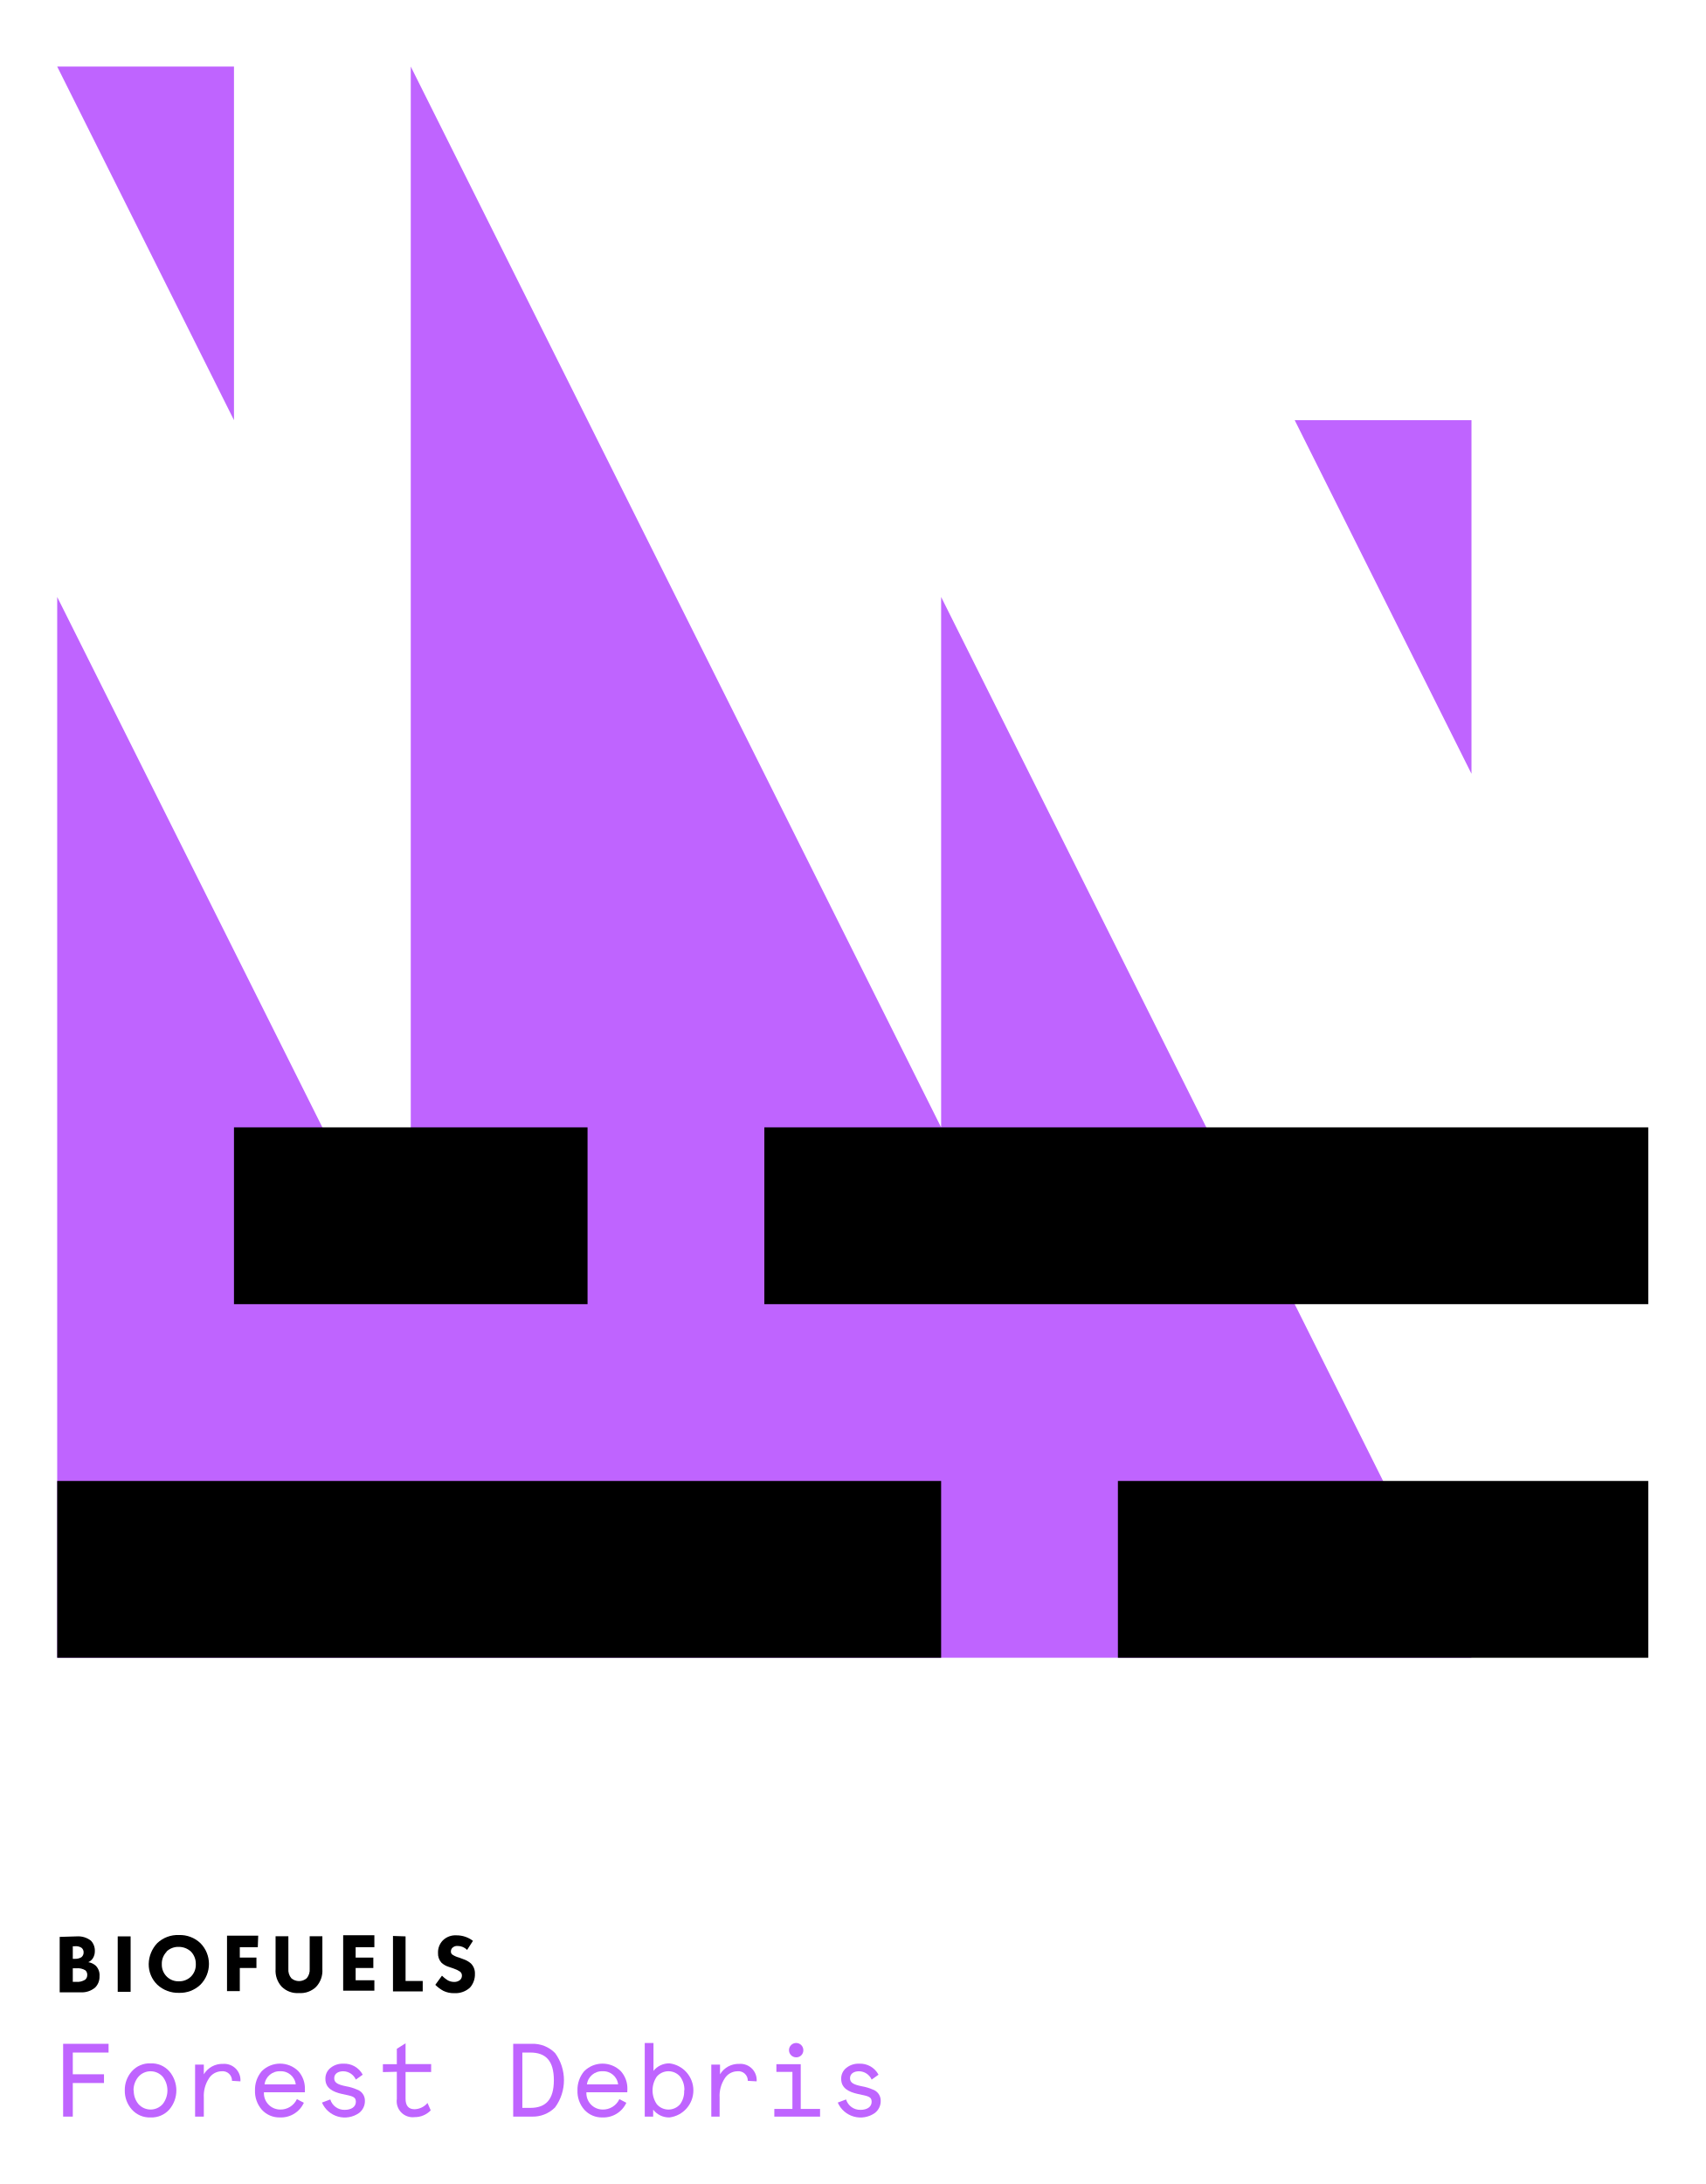
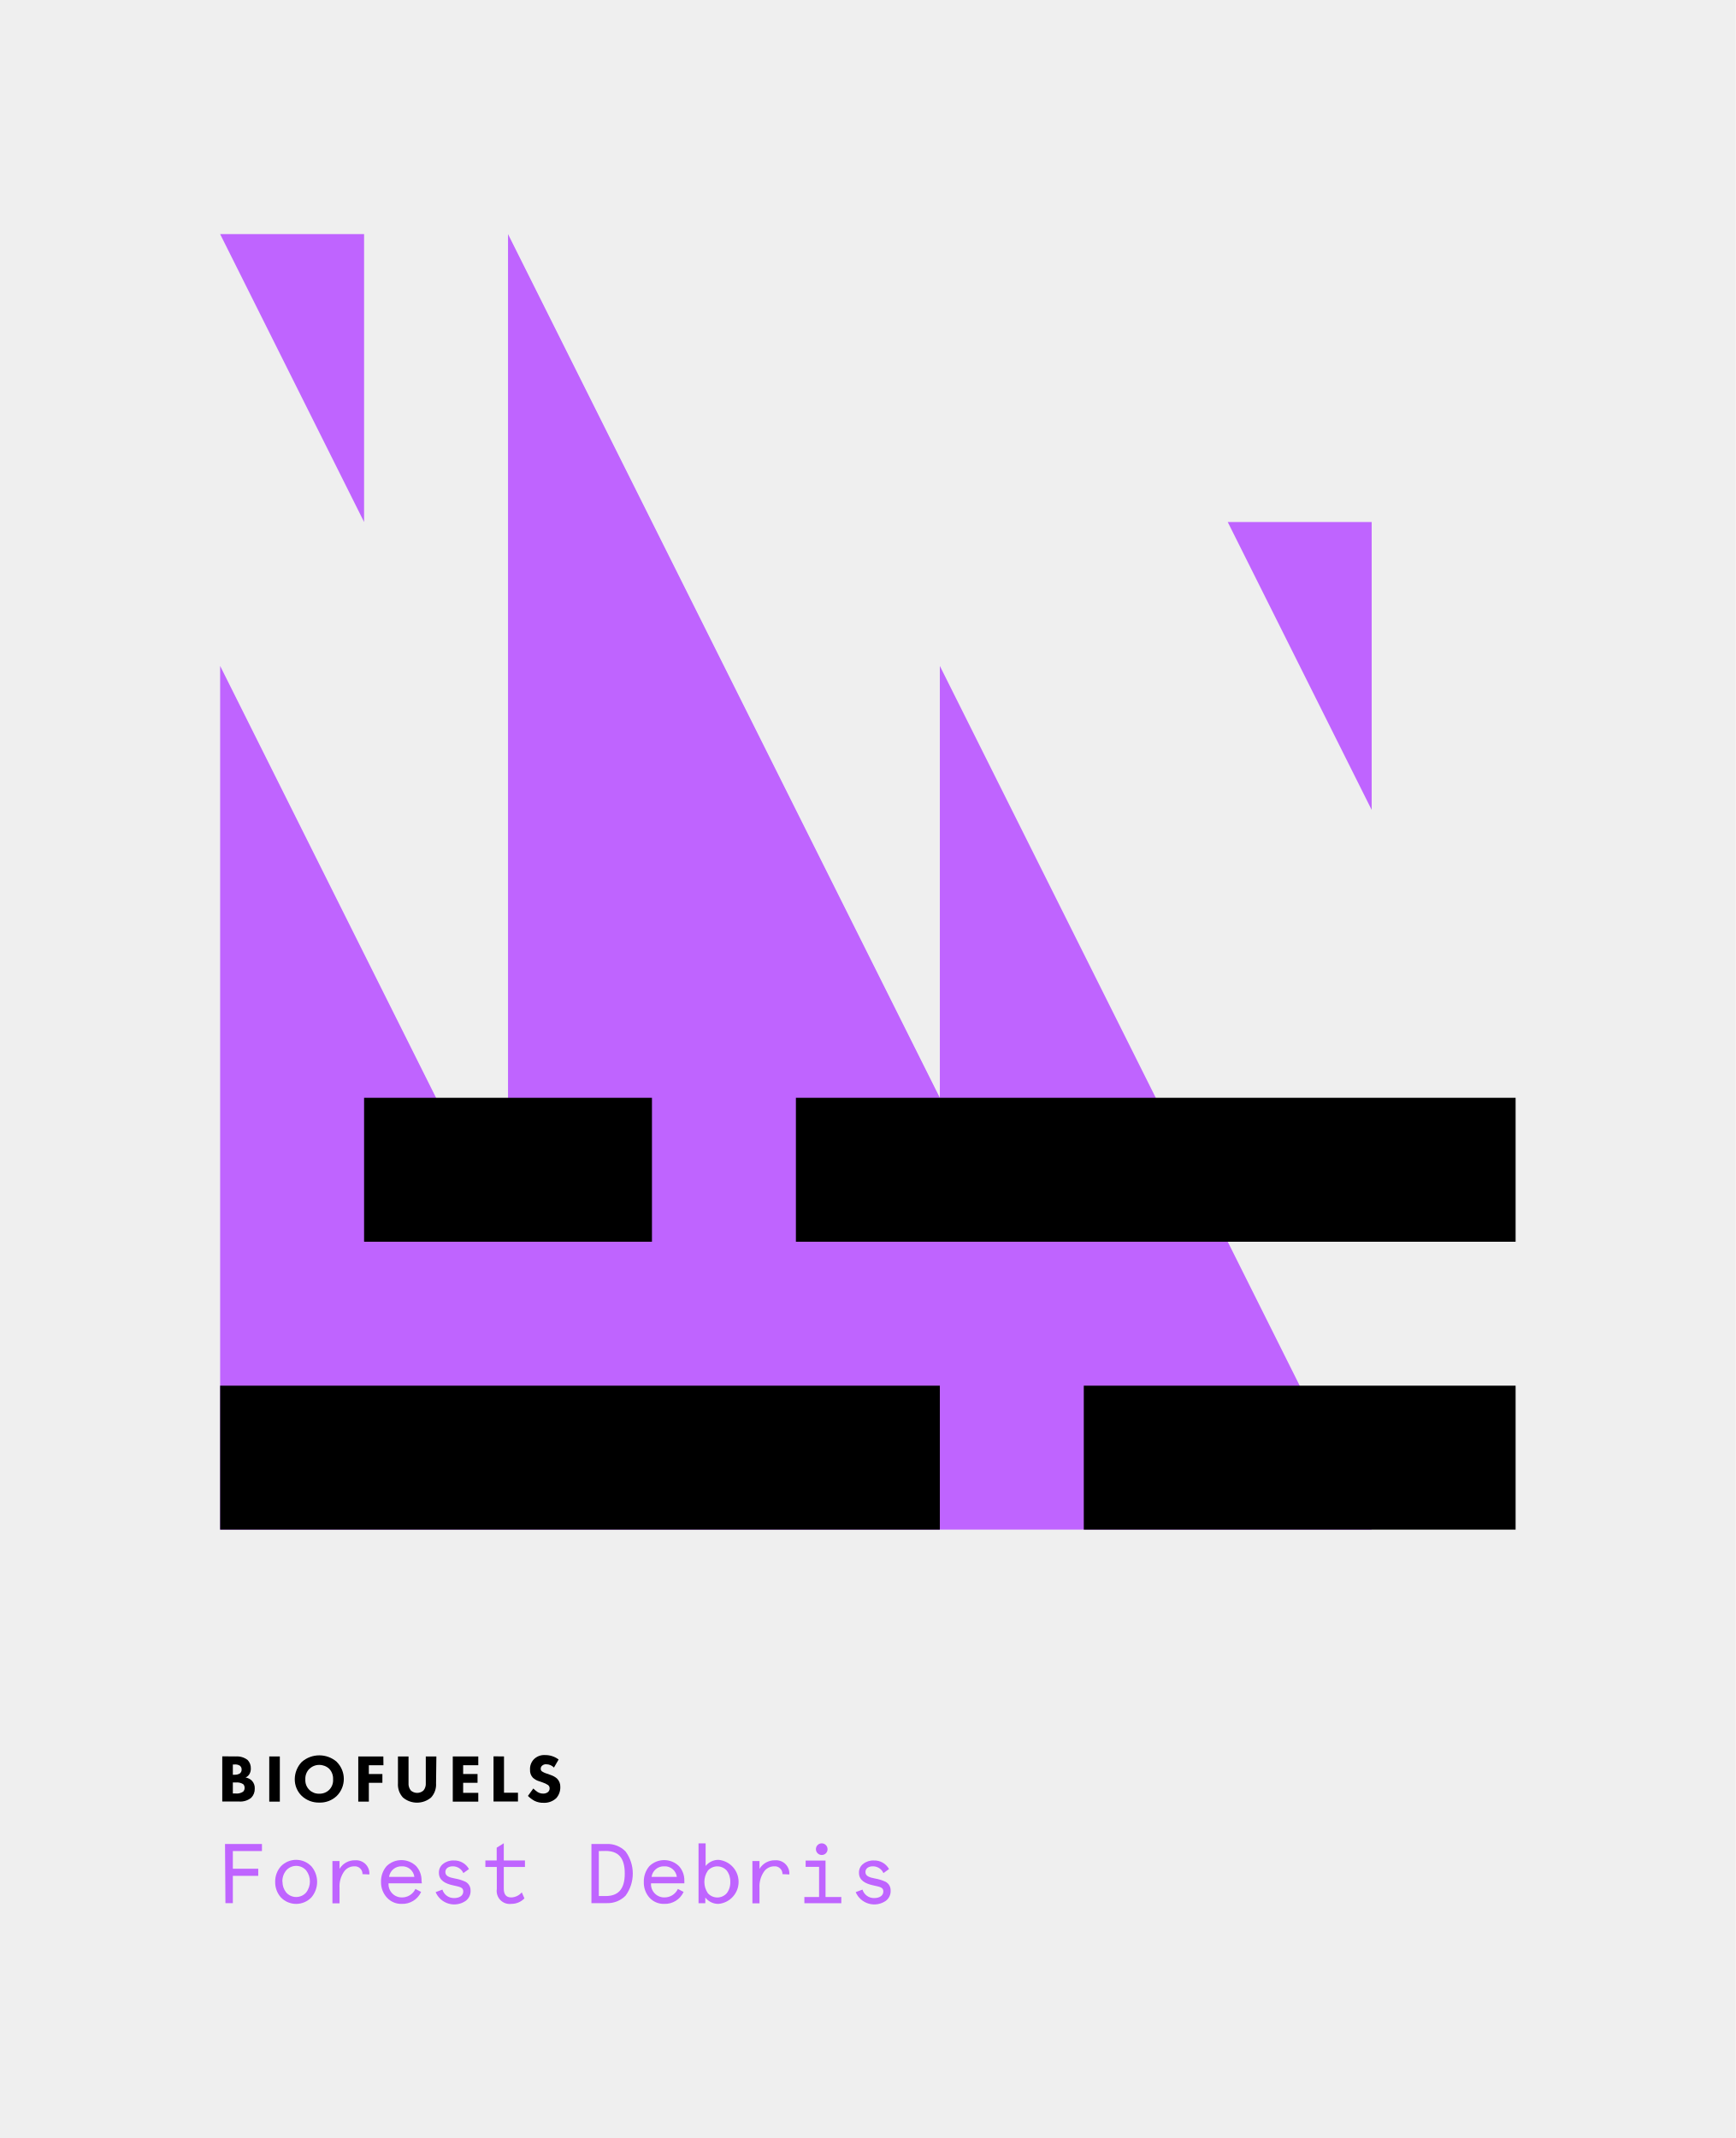
- <svg xmlns="http://www.w3.org/2000/svg" id="Layer_1" data-name="Layer 1" viewBox="0 0 164 210">
+ <svg xmlns="http://www.w3.org/2000/svg" viewBox="0 0 164 202">
  <defs>
-     <style>.cls-1{fill:#bf64ff;}</style>
+     <style>.cls-1{fill:#efefef;}.cls-2{fill:#bf64ff;}</style>
  </defs>
-   <polygon class="cls-1" points="22.5 6.4 5.5 6.4 22.5 40.4 22.5 6.4" />
-   <polygon class="cls-1" points="90.5 108.4 39.5 6.4 39.5 125.4 5.5 57.4 5.5 159.4 39.5 159.4 56.5 159.4 90.5 159.4 116 159.4 141.5 159.4 90.5 57.4 90.5 108.4" />
-   <polygon class="cls-1" points="124.5 40.4 141.5 74.4 141.5 40.4 124.5 40.4" />
-   <rect x="5.5" y="142.4" width="85" height="17" />
-   <rect x="107.5" y="142.4" width="51" height="17" />
-   <rect x="22.5" y="108.4" width="34" height="17" />
-   <rect x="73.5" y="108.4" width="85" height="17" />
-   <path d="M7.38,186.19a2,2,0,0,1,1.36.41,1.38,1.38,0,0,1,.38,1,1.26,1.26,0,0,1-.18.68,1,1,0,0,1-.45.39,1.39,1.39,0,0,1,.74.36,1.3,1.3,0,0,1,.34,1,1.46,1.46,0,0,1-.42,1.08,2,2,0,0,1-1.41.46h-2v-5.33ZM7,188.35h.2a1.15,1.15,0,0,0,.62-.15.57.57,0,0,0,.22-.47.54.54,0,0,0-.21-.45,1,1,0,0,0-.64-.14H7Zm0,2.21h.3a1.35,1.35,0,0,0,.91-.22.59.59,0,0,0,.18-.45.57.57,0,0,0-.17-.43,1.38,1.38,0,0,0-.88-.2H7Z" />
-   <path d="M12.56,186.19v5.33H11.32v-5.33Z" />
-   <path d="M19.27,186.84a2.84,2.84,0,0,1,0,4,2.85,2.85,0,0,1-2.06.78,2.94,2.94,0,0,1-2.08-.78,2.72,2.72,0,0,1-.83-2,3,3,0,0,1,.82-2,2.86,2.86,0,0,1,2.09-.78A2.85,2.85,0,0,1,19.27,186.84Zm-3.24.82a1.63,1.63,0,0,0-.47,1.21,1.59,1.59,0,0,0,.49,1.2,1.57,1.57,0,0,0,1.14.44,1.61,1.61,0,0,0,1.18-.46,1.6,1.6,0,0,0,.46-1.19,1.68,1.68,0,0,0-.46-1.2,1.71,1.71,0,0,0-1.17-.46A1.63,1.63,0,0,0,16,187.66Z" />
-   <path d="M24.79,187.23H23.06v1h1.6v1h-1.6v2.22H21.83v-5.33h3Z" />
-   <path d="M31,189.34a2.26,2.26,0,0,1-.59,1.69,2.13,2.13,0,0,1-1.66.61,2.13,2.13,0,0,1-1.66-.61,2.26,2.26,0,0,1-.59-1.69v-3.16h1.23v3.13a1.26,1.26,0,0,0,.28.9,1.13,1.13,0,0,0,1.49,0,1.26,1.26,0,0,0,.28-.9v-3.13H31Z" />
-   <path d="M36,187.23H34.2v1H35.9v1H34.2v1.18H36v1H33v-5.33h3Z" />
-   <path d="M39,186.19v4.29h1.65v1H37.79v-5.33Z" />
-   <path d="M44.92,187.49a1.3,1.3,0,0,0-.9-.38.67.67,0,0,0-.52.18.48.48,0,0,0-.14.34.37.37,0,0,0,.12.3,2.14,2.14,0,0,0,.67.3l.4.15a2.14,2.14,0,0,1,.73.41,1.33,1.33,0,0,1,.39,1,1.91,1.91,0,0,1-.47,1.32,2.07,2.07,0,0,1-1.51.54,2.26,2.26,0,0,1-1.05-.22,3.39,3.39,0,0,1-.78-.58l.64-.88a3.31,3.31,0,0,0,.5.41,1.24,1.24,0,0,0,.67.19.85.85,0,0,0,.56-.18.55.55,0,0,0,.19-.43.47.47,0,0,0-.18-.38,2.57,2.57,0,0,0-.62-.3l-.44-.15a1.8,1.8,0,0,1-.74-.42,1.31,1.31,0,0,1-.32-.93,1.64,1.64,0,0,1,.46-1.2,1.72,1.72,0,0,1,1.32-.49,2.58,2.58,0,0,1,1.58.53Z" />
-   <path class="cls-1" d="M6.07,196.52h4.37v.84H7v2.09h3v.84H7v3.23H6.07Z" />
-   <path class="cls-1" d="M12,201a2.68,2.68,0,0,1,.68-1.84,2.28,2.28,0,0,1,1.8-.76,2.28,2.28,0,0,1,1.8.76,2.83,2.83,0,0,1,0,3.68,2.28,2.28,0,0,1-1.8.76,2.28,2.28,0,0,1-1.8-.76A2.68,2.68,0,0,1,12,201Zm.86,0a2,2,0,0,0,.44,1.3,1.56,1.56,0,0,0,2.36,0,2.14,2.14,0,0,0,0-2.6,1.56,1.56,0,0,0-2.36,0A2,2,0,0,0,12.84,201Z" />
-   <path class="cls-1" d="M22.31,200.08a.9.9,0,0,0-1-.92,1.47,1.47,0,0,0-1.21.67,3.06,3.06,0,0,0-.5,1.87v1.82h-.84v-5h.84v.93a2.08,2.08,0,0,1,1.86-1,1.56,1.56,0,0,1,1.66,1.68Z" />
-   <path class="cls-1" d="M29.32,201.18H25.38a1.57,1.57,0,0,0,1.55,1.66,1.73,1.73,0,0,0,1.62-1l.67.35a2.42,2.42,0,0,1-2.29,1.41,2.27,2.27,0,0,1-1.75-.74,2.68,2.68,0,0,1-.66-1.86,2.75,2.75,0,0,1,.65-1.85,2.5,2.5,0,0,1,3.52,0,2.48,2.48,0,0,1,.63,1.73Zm-3.88-.76h3a1.43,1.43,0,0,0-1.5-1.26A1.45,1.45,0,0,0,25.44,200.42Z" />
-   <path class="cls-1" d="M34.88,199.49l-.66.47a1.35,1.35,0,0,0-1.21-.8c-.48,0-.87.22-.87.67s.37.62,1.17.78a4.48,4.48,0,0,1,1,.3,1.12,1.12,0,0,1,.78,1.07,1.44,1.44,0,0,1-.56,1.19,2.39,2.39,0,0,1-3.57-1l.8-.3a1.41,1.41,0,0,0,1.39,1c.61,0,1.07-.27,1.07-.78s-.38-.54-1.3-.74-1.63-.57-1.63-1.46a1.3,1.3,0,0,1,.5-1.06,1.86,1.86,0,0,1,1.22-.4A2,2,0,0,1,34.88,199.49Z" />
-   <path class="cls-1" d="M36.82,199.24v-.76h1.34V197l.84-.53v2h2.46v.76H39v2.58q0,1,.87,1a1.69,1.69,0,0,0,1.24-.6l.31.71a2.12,2.12,0,0,1-1.55.65,1.54,1.54,0,0,1-1.71-1.75v-2.61Z" />
-   <path class="cls-1" d="M49.35,196.52h1.77a3,3,0,0,1,2.26.89,4.43,4.43,0,0,1,0,5.22,3,3,0,0,1-2.26.89H49.35Zm.88.84v5.32H51c1.47,0,2.26-.78,2.26-2.66s-.79-2.66-2.26-2.66Z" />
-   <path class="cls-1" d="M60.32,201.18H56.39a1.57,1.57,0,0,0,1.55,1.66,1.73,1.73,0,0,0,1.62-1l.67.35a2.42,2.42,0,0,1-2.29,1.41,2.27,2.27,0,0,1-1.75-.74,2.68,2.68,0,0,1-.66-1.86,2.75,2.75,0,0,1,.65-1.85,2.5,2.5,0,0,1,3.52,0,2.48,2.48,0,0,1,.63,1.73Zm-3.88-.76h3a1.43,1.43,0,0,0-1.5-1.26A1.45,1.45,0,0,0,56.44,200.42Z" />
-   <path class="cls-1" d="M62.81,202.85v.67H62v-7.08h.84v2.68a1.93,1.93,0,0,1,1.54-.72,2.62,2.62,0,0,1,0,5.2A1.92,1.92,0,0,1,62.81,202.85Zm3-1.85a2.07,2.07,0,0,0-.41-1.33,1.48,1.48,0,0,0-2.24,0,2.36,2.36,0,0,0,0,2.66,1.48,1.48,0,0,0,2.24,0A2.07,2.07,0,0,0,65.79,201Z" />
-   <path class="cls-1" d="M71.91,200.08a.9.9,0,0,0-1-.92,1.47,1.47,0,0,0-1.21.67,3.06,3.06,0,0,0-.5,1.87v1.82H68.4v-5h.84v.93a2.08,2.08,0,0,1,1.86-1,1.56,1.56,0,0,1,1.66,1.68Z" />
-   <path class="cls-1" d="M74.66,199.22v-.74H77v4.3h1.86v.74H74.46v-.74h1.74v-3.56Zm1.9-2.78a.69.69,0,0,1,.69.7.67.67,0,0,1-.69.68.69.69,0,0,1,0-1.38Z" />
-   <path class="cls-1" d="M84.48,199.49l-.66.47a1.35,1.35,0,0,0-1.21-.8c-.48,0-.87.22-.87.67s.37.62,1.17.78a4.48,4.48,0,0,1,1,.3,1.12,1.12,0,0,1,.78,1.07,1.44,1.44,0,0,1-.56,1.19,2.39,2.39,0,0,1-3.57-1l.8-.3a1.41,1.41,0,0,0,1.39,1c.61,0,1.07-.27,1.07-.78s-.38-.54-1.3-.74-1.63-.57-1.63-1.46a1.3,1.3,0,0,1,.5-1.06,1.86,1.86,0,0,1,1.22-.4A2,2,0,0,1,84.48,199.49Z" />
+   <g id="bg">
+     <rect class="cls-1" width="164" height="202" />
+   </g>
+   <g id="Layer_1" data-name="Layer 1">
+     <polygon class="cls-2" points="34.4 22.12 20.8 22.12 34.4 49.32 34.4 22.12" />
+     <polygon class="cls-2" points="88.8 103.72 48 22.12 48 117.32 20.8 62.92 20.8 144.52 48 144.52 61.6 144.52 88.8 144.52 109.2 144.52 129.6 144.52 88.8 62.92 88.8 103.72" />
+     <polygon class="cls-2" points="116 49.32 129.6 76.52 129.6 49.32 116 49.32" />
+     <rect x="20.8" y="130.92" width="68" height="13.6" />
+     <rect x="102.4" y="130.92" width="40.8" height="13.6" />
+     <rect x="34.4" y="103.72" width="27.2" height="13.6" />
+     <rect x="75.2" y="103.72" width="68" height="13.6" />
+     <path d="M22.3,165.95a1.62,1.62,0,0,1,1.09.33,1.1,1.1,0,0,1,.31.81,1,1,0,0,1-.14.54.78.78,0,0,1-.36.31,1.11,1.11,0,0,1,.59.29,1,1,0,0,1,.28.76,1.17,1.17,0,0,1-.33.86,1.62,1.62,0,0,1-1.13.36H21v-4.27ZM22,167.68h.16a.92.92,0,0,0,.5-.12.45.45,0,0,0,.17-.38.44.44,0,0,0-.17-.36.82.82,0,0,0-.51-.11H22Zm0,1.77h.24a1.08,1.08,0,0,0,.73-.17.47.47,0,0,0,.14-.36.46.46,0,0,0-.13-.35,1.1,1.1,0,0,0-.7-.16H22Z" />
+     <path d="M26.44,165.95v4.27h-1v-4.27Z" />
+     <path d="M31.82,166.47a2.27,2.27,0,0,1,0,3.21,2.28,2.28,0,0,1-1.65.63,2.35,2.35,0,0,1-1.66-.63,2.18,2.18,0,0,1-.66-1.59,2.38,2.38,0,0,1,.66-1.62,2.52,2.52,0,0,1,3.32,0Zm-2.59.65a1.31,1.31,0,0,0-.38,1,1.27,1.27,0,0,0,.39,1,1.26,1.26,0,0,0,.91.35,1.29,1.29,0,0,0,.95-.36,1.28,1.28,0,0,0,.37-1,1.34,1.34,0,0,0-.37-1,1.37,1.37,0,0,0-.94-.36A1.31,1.31,0,0,0,29.23,167.13Z" />
+     <path d="M36.23,166.78H34.85v.83h1.28v.83H34.85v1.78h-1v-4.27h2.37Z" />
+     <path d="M41.2,168.48a1.81,1.81,0,0,1-.47,1.35,2.06,2.06,0,0,1-2.66,0,1.81,1.81,0,0,1-.47-1.35v-2.53h1v2.5a1,1,0,0,0,.22.72.9.9,0,0,0,1.19,0,1,1,0,0,0,.22-.72v-2.5h1Z" />
+     <path d="M45.19,166.78H43.76v.83h1.36v.83H43.76v.95h1.43v.83H42.78v-4.27h2.41Z" />
+     <path d="M47.62,165.95v3.43h1.32v.83H46.63v-4.27Z" />
+     <path d="M52.34,167a1,1,0,0,0-.72-.31.53.53,0,0,0-.42.15.38.38,0,0,0-.11.27.3.3,0,0,0,.1.24,1.71,1.71,0,0,0,.54.24l.32.12a1.71,1.71,0,0,1,.58.33,1.06,1.06,0,0,1,.31.79,1.53,1.53,0,0,1-.38,1.06,1.65,1.65,0,0,1-1.21.44,1.81,1.81,0,0,1-.84-.18,2.71,2.71,0,0,1-.63-.47l.51-.7a2.65,2.65,0,0,0,.4.33,1,1,0,0,0,.54.15.68.68,0,0,0,.45-.15.44.44,0,0,0,.15-.35.38.38,0,0,0-.15-.31,2.06,2.06,0,0,0-.5-.24l-.35-.12a1.44,1.44,0,0,1-.59-.34,1,1,0,0,1-.26-.74,1.31,1.31,0,0,1,.37-1,1.37,1.37,0,0,1,1.06-.39,2.06,2.06,0,0,1,1.27.42Z" />
+     <path class="cls-2" d="M21.26,174.22h3.49v.67H22v1.67h2.4v.67H22v2.58h-.7Z" />
+     <path class="cls-2" d="M26,177.8a2.15,2.15,0,0,1,.54-1.47,2,2,0,0,1,2.88,0,2.26,2.26,0,0,1,0,2.94,2,2,0,0,1-2.88,0A2.15,2.15,0,0,1,26,177.8Zm.69,0a1.6,1.6,0,0,0,.35,1,1.25,1.25,0,0,0,1.89,0,1.71,1.71,0,0,0,0-2.08,1.25,1.25,0,0,0-1.89,0A1.6,1.6,0,0,0,26.68,177.8Z" />
+     <path class="cls-2" d="M34.25,177.07a.72.72,0,0,0-.77-.74,1.17,1.17,0,0,0-1,.54,2.45,2.45,0,0,0-.4,1.5v1.46h-.67v-4h.67v.74a1.67,1.67,0,0,1,1.49-.81,1.25,1.25,0,0,1,1.33,1.34Z" />
+     <path class="cls-2" d="M39.86,177.94H36.71a1.25,1.25,0,0,0,1.24,1.33,1.39,1.39,0,0,0,1.3-.8l.54.28a1.93,1.93,0,0,1-1.83,1.13,1.81,1.81,0,0,1-1.4-.59A2.14,2.14,0,0,1,36,177.8a2.2,2.2,0,0,1,.52-1.48,2,2,0,0,1,2.81,0,2,2,0,0,1,.5,1.38Zm-3.1-.61h2.39a1.14,1.14,0,0,0-1.2-1A1.16,1.16,0,0,0,36.76,177.34Z" />
+     <path class="cls-2" d="M44.31,176.59l-.53.38a1.08,1.08,0,0,0-1-.64c-.38,0-.7.18-.7.54s.3.5.94.62a3.59,3.59,0,0,1,.82.24.9.9,0,0,1,.62.86,1.15,1.15,0,0,1-.45,1,1.91,1.91,0,0,1-2.85-.82l.64-.24a1.13,1.13,0,0,0,1.11.8c.49,0,.86-.22.86-.62s-.3-.43-1-.59-1.3-.46-1.3-1.17a1,1,0,0,1,.4-.85,1.49,1.49,0,0,1,1-.32A1.57,1.57,0,0,1,44.31,176.59Z" />
+     <path class="cls-2" d="M45.86,176.39v-.61h1.07v-1.21l.67-.42v1.63h2v.61h-2v2.06q0,.82.7.82a1.35,1.35,0,0,0,1-.48l.25.57a1.7,1.7,0,0,1-1.24.52,1.23,1.23,0,0,1-1.37-1.4v-2.09Z" />
+     <path class="cls-2" d="M55.88,174.22h1.42a2.37,2.37,0,0,1,1.81.71,3.54,3.54,0,0,1,0,4.17,2.37,2.37,0,0,1-1.81.71H55.88Zm.7.67v4.25h.64c1.17,0,1.81-.62,1.81-2.13s-.63-2.13-1.81-2.13Z" />
+     <path class="cls-2" d="M64.66,177.94H61.51a1.25,1.25,0,0,0,1.24,1.33,1.39,1.39,0,0,0,1.3-.8l.54.28a1.93,1.93,0,0,1-1.83,1.13,1.81,1.81,0,0,1-1.4-.59,2.14,2.14,0,0,1-.53-1.49,2.2,2.2,0,0,1,.52-1.48,2,2,0,0,1,2.81,0,2,2,0,0,1,.5,1.38Zm-3.1-.61h2.39a1.14,1.14,0,0,0-1.2-1A1.16,1.16,0,0,0,61.56,177.34Z" />
+     <path class="cls-2" d="M66.64,179.28v.54H66v-5.66h.67v2.14a1.54,1.54,0,0,1,1.23-.58,2.09,2.09,0,0,1,0,4.16A1.54,1.54,0,0,1,66.64,179.28ZM69,177.8a1.66,1.66,0,0,0-.33-1.06,1.19,1.19,0,0,0-1.79,0,1.89,1.89,0,0,0,0,2.13,1.19,1.19,0,0,0,1.79,0A1.66,1.66,0,0,0,69,177.8Z" />
+     <path class="cls-2" d="M73.93,177.07a.72.72,0,0,0-.77-.74,1.17,1.17,0,0,0-1,.54,2.45,2.45,0,0,0-.4,1.5v1.46h-.67v-4h.67v.74a1.67,1.67,0,0,1,1.49-.81,1.25,1.25,0,0,1,1.33,1.34Z" />
+     <path class="cls-2" d="M76.12,176.38v-.59H78v3.44h1.49v.59H76v-.59h1.39v-2.85Zm1.52-2.22a.55.55,0,0,1,.55.56.54.54,0,0,1-.55.54.55.55,0,0,1,0-1.1Z" />
+     <path class="cls-2" d="M84,176.59l-.53.38a1.08,1.08,0,0,0-1-.64c-.38,0-.7.18-.7.54s.3.5.94.62a3.59,3.59,0,0,1,.82.24.9.9,0,0,1,.62.86,1.15,1.15,0,0,1-.45,1,1.91,1.91,0,0,1-2.85-.82l.64-.24a1.13,1.13,0,0,0,1.11.8c.49,0,.86-.22.86-.62s-.3-.43-1-.59-1.3-.46-1.3-1.17a1,1,0,0,1,.4-.85,1.49,1.49,0,0,1,1-.32A1.57,1.57,0,0,1,84,176.59Z" />
+   </g>
</svg>
